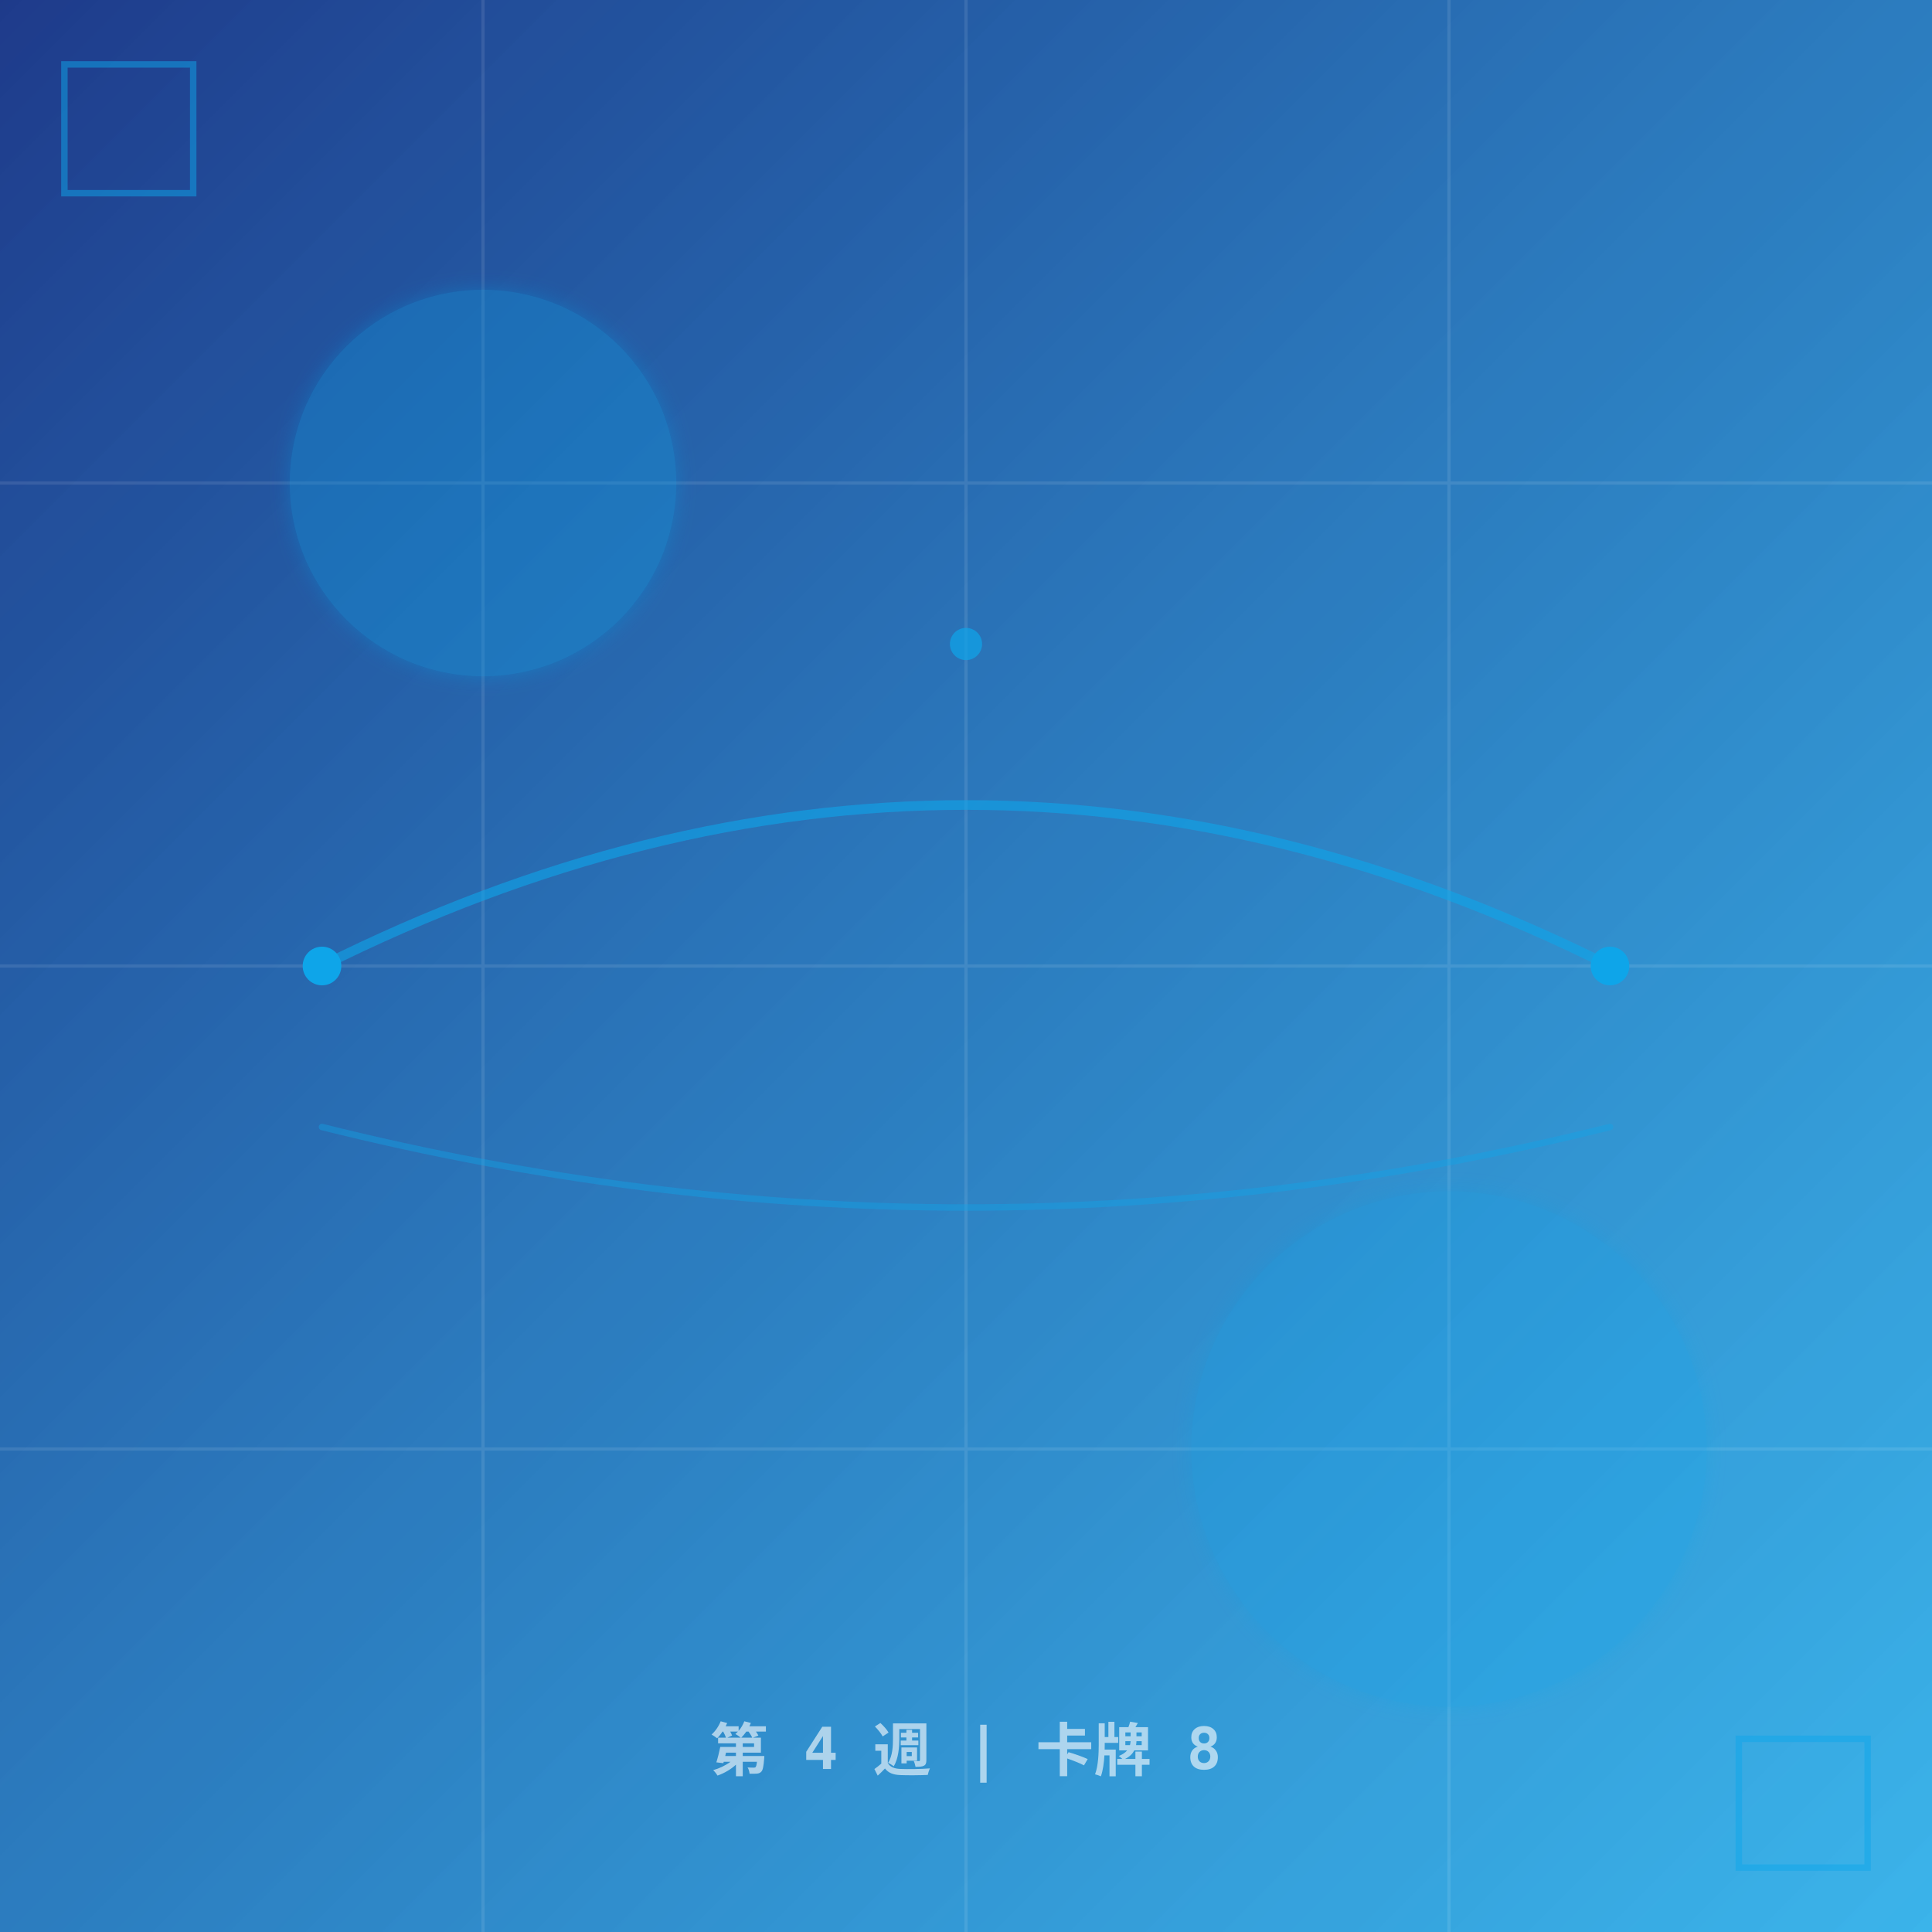
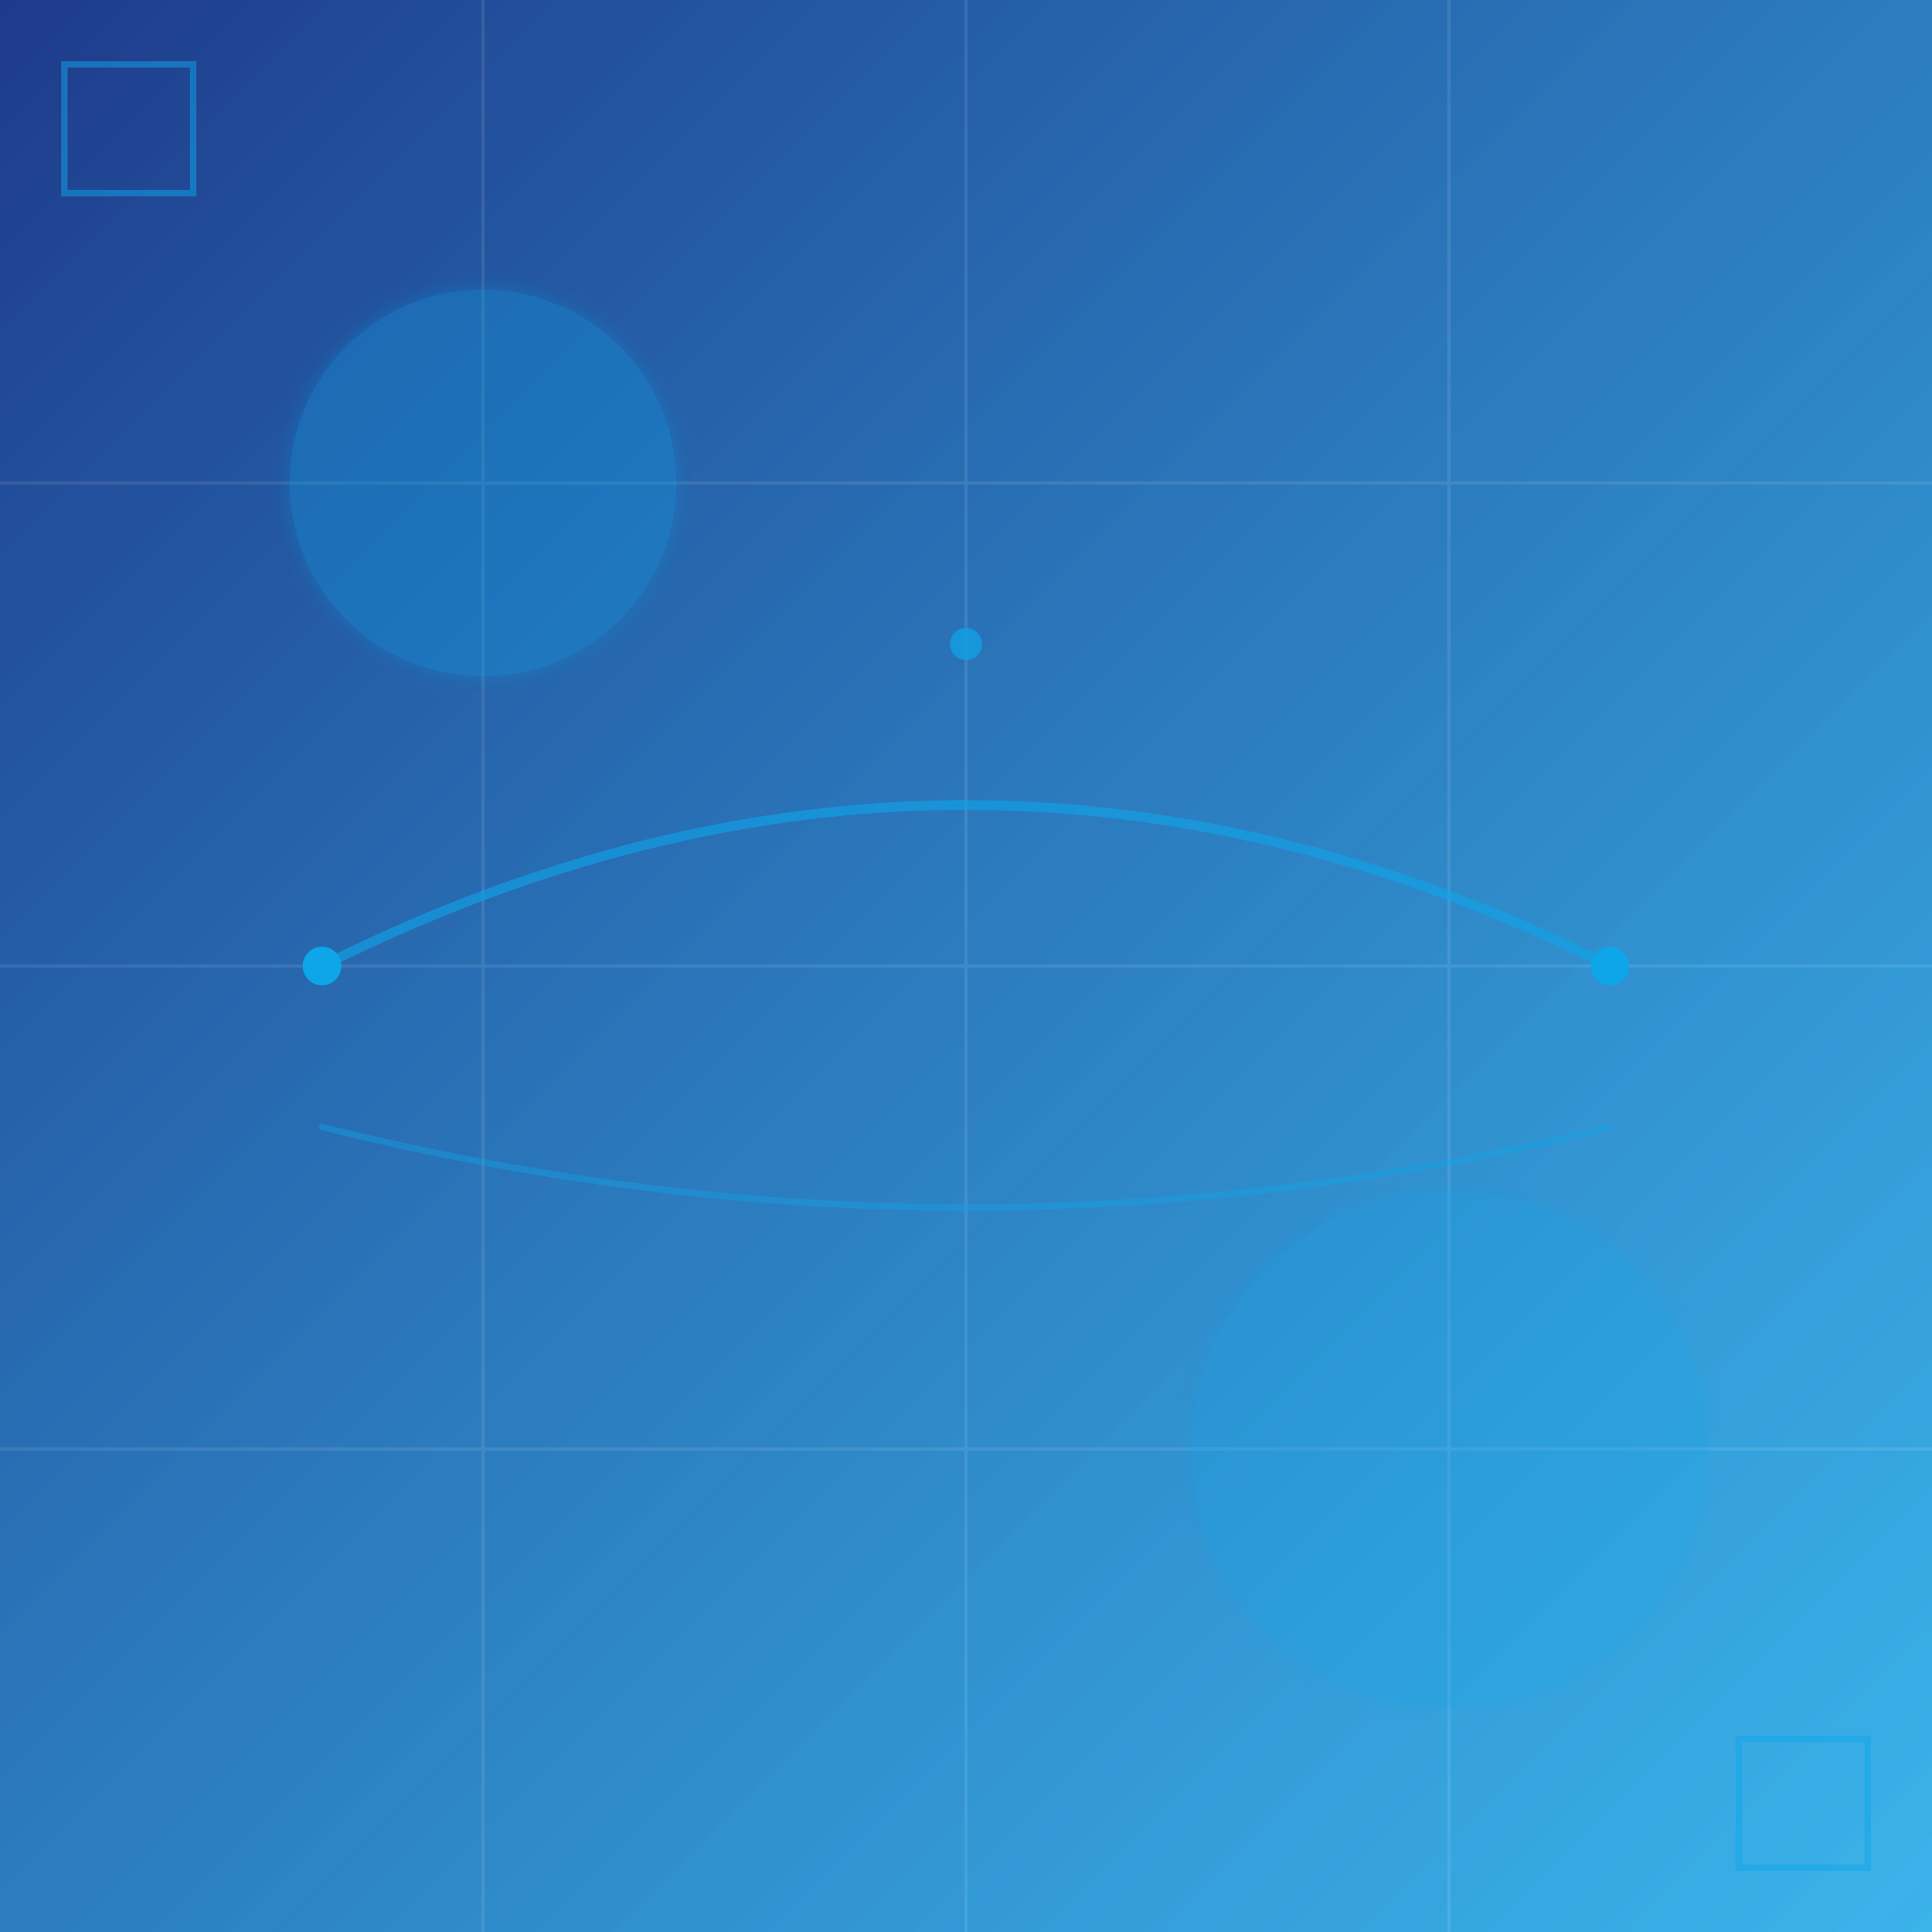
<svg xmlns="http://www.w3.org/2000/svg" width="600" height="600" viewBox="0 0 600 600">
  <defs>
    <linearGradient id="grad-4-8" x1="0%" y1="0%" x2="100%" y2="100%">
      <stop offset="0%" style="stop-color:#1e3a8a;stop-opacity:1" />
      <stop offset="100%" style="stop-color:#0ea5e9;stop-opacity:0.8" />
    </linearGradient>
    <filter id="glow-4-8">
      <feGaussianBlur stdDeviation="3" result="coloredBlur" />
      <feMerge>
        <feMergeNode in="coloredBlur" />
        <feMergeNode in="SourceGraphic" />
      </feMerge>
    </filter>
  </defs>
  <rect width="600" height="600" fill="url(#grad-4-8)" />
  <g opacity="0.1" stroke="white" stroke-width="1">
    <line x1="0" y1="150" x2="600" y2="150" />
    <line x1="0" y1="300" x2="600" y2="300" />
    <line x1="0" y1="450" x2="600" y2="450" />
    <line x1="150" y1="0" x2="150" y2="600" />
    <line x1="300" y1="0" x2="300" y2="600" />
    <line x1="450" y1="0" x2="450" y2="600" />
  </g>
  <circle cx="150" cy="150" r="60" fill="#0ea5e9" opacity="0.3" filter="url(#glow-4-8)" />
  <circle cx="450" cy="450" r="80" fill="#0ea5e9" opacity="0.2" filter="url(#glow-4-8)" />
  <path d="M 100 300 Q 300 200 500 300" stroke="#0ea5e9" stroke-width="3" fill="none" opacity="0.6" stroke-linecap="round" />
  <path d="M 100 350 Q 300 400 500 350" stroke="#0ea5e9" stroke-width="2" fill="none" opacity="0.4" stroke-linecap="round" />
  <circle cx="100" cy="300" r="6" fill="#0ea5e9" />
  <circle cx="300" cy="200" r="5" fill="#0ea5e9" opacity="0.7" />
  <circle cx="500" cy="300" r="6" fill="#0ea5e9" />
  <rect x="20" y="20" width="40" height="40" fill="none" stroke="#0ea5e9" stroke-width="2" opacity="0.5" />
  <rect x="540" y="540" width="40" height="40" fill="none" stroke="#0ea5e9" stroke-width="2" opacity="0.5" />
-   <text x="300" y="550" font-family="monospace" font-size="18" font-weight="bold" fill="white" text-anchor="middle" opacity="0.6">第 4 週 | 卡牌 8</text>
</svg>
